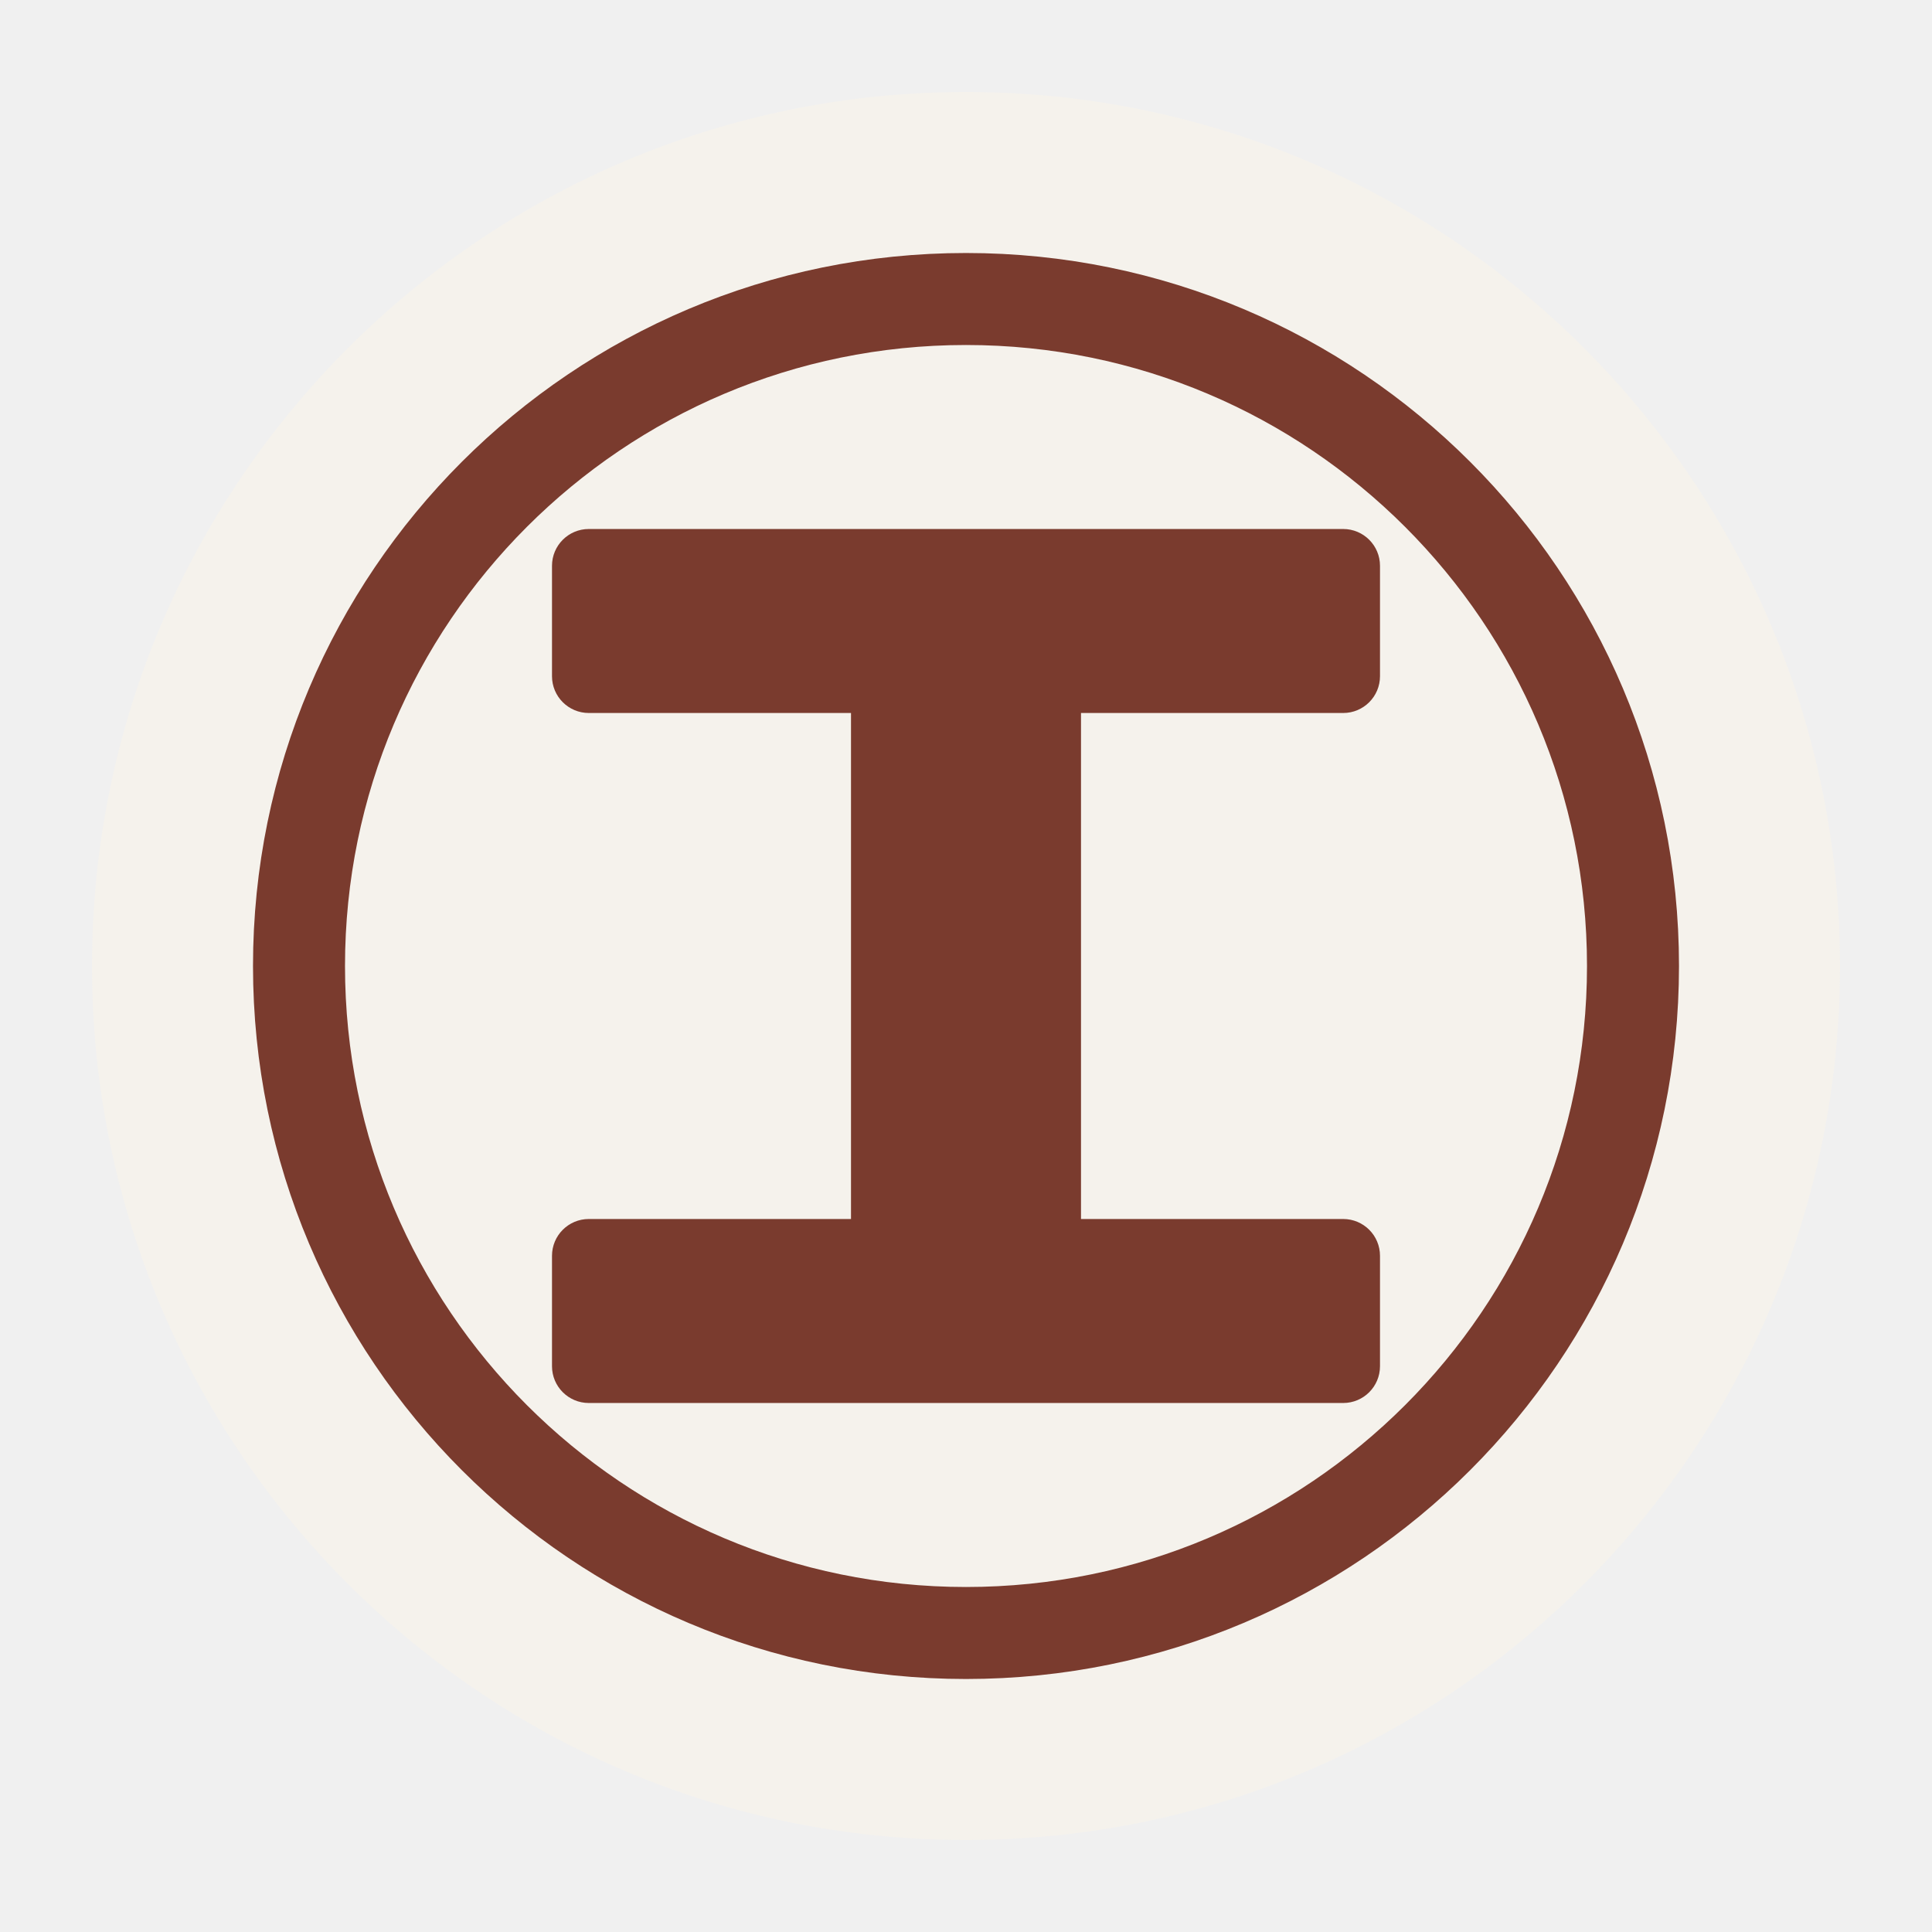
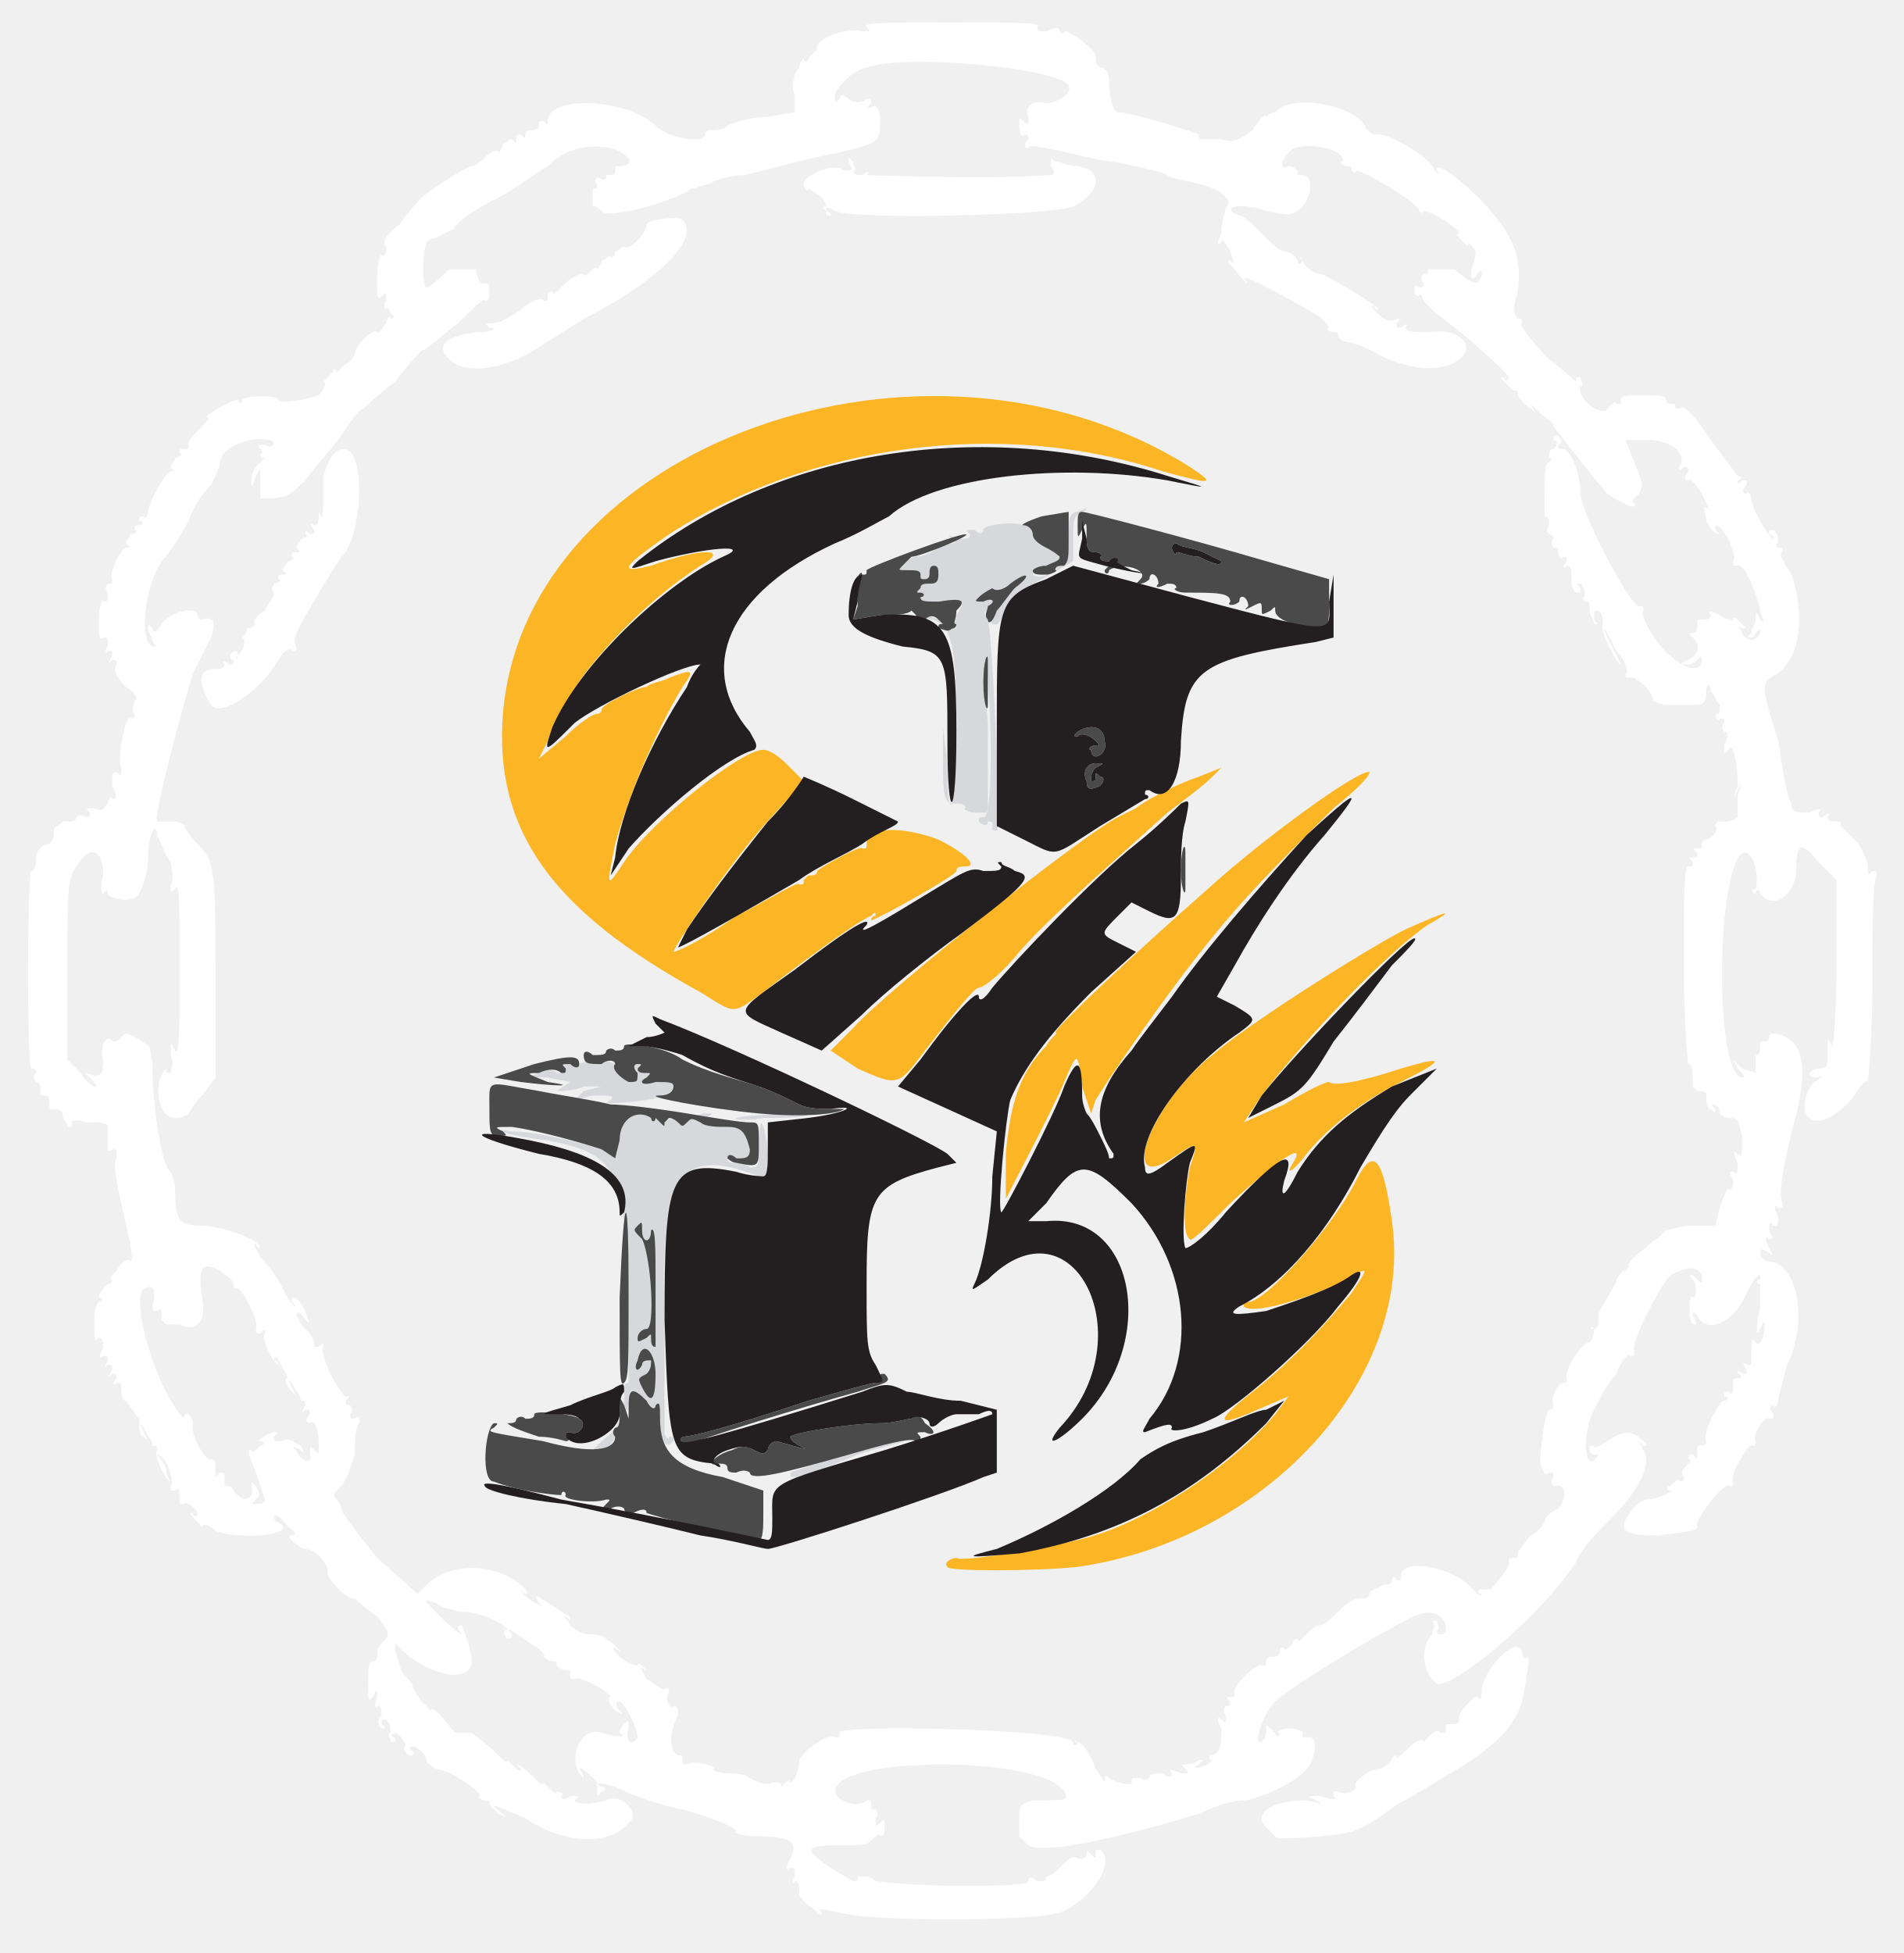
- <svg xmlns="http://www.w3.org/2000/svg" viewBox="0 0 42 42" width="42" height="42">
-   <circle cx="21" cy="21" r="19" fill="#F5F2EC" />
-   <circle cx="21" cy="21" r="14.5" fill="none" stroke="#7A3B2E" stroke-width="2" />
-   <rect x="12" y="11.5" width="18" height="4" rx="0.8" fill="#7A3B2E" />
-   <rect x="18.5" y="14" width="5" height="14" fill="#7A3B2E" />
-   <rect x="12" y="26.5" width="18" height="4" rx="0.8" fill="#7A3B2E" />
+ <svg xmlns="http://www.w3.org/2000/svg" viewBox="0 0 424 435">
+   <path fill="#FCB525" fill-rule="evenodd" d="M211 349C210 348 212 347 213 347C214 348 232 345 240 343C254 340 274 327 284 315L287 311L280 314C271 318 270 317 279 310C288 303 296 294 301 288C305 282 305 282 300 285C292 289 279 293 277 291C277 290 277 290 278 290C282 290 297 273 302 263C306 255 308 258 310 272C315 307 282 343 240 349C230 350 211 350 211 349Z M265 276C263 275 264 265 265 260C267 254 267 254 261 258C249 266 256 246 270 235C278 228 305 211 313 207C322 203 325 202 318 206C309 212 290 232 281 244L277 250L286 246C291 243 295 241 296 241C297 242 303 241 312 238C322 235 322 236 312 241C302 246 295 252 291 257C288 261 286 262 288 259C291 254 285 258 274 268C269 273 265 277 265 276Z M224 257C225 246 227 239 233 233C234 231 236 230 235 230C235 229 253 212 269 198C281 187 303 171 305 172C305 173 302 176 297 180C283 194 277 200 269 210C260 221 247 240 244 245L243 248L241 242C240 234 240 234 237 241C235 246 224 267 224 267C224 267 224 263 224 257Z M191 238L185 234L190 229C197 221 241 186 249 182C251 181 253 180 253 180C254 179 261 175 267 173L272 171L270 173C268 175 264 178 260 181C249 191 234 204 227 212C223 217 219 220 218 220C217 220 213 225 206 234C200 242 200 242 191 238Z M156 221C123 203 110 185 112 159C117 99 206 67 265 104C271 108 270 108 259 105C223 93 180 99 149 119C139 126 137 128 145 126C156 122 163 122 156 126C142 135 126 152 122 165L120 169L126 164C129 161 132 159 133 159C133 159 134 159 134 158C134 157 142 153 144 153C145 152 147 152 149 151C154 149 155 149 152 153C146 163 140 177 137 188C135 198 135 198 139 192C145 183 165 167 170 167C171 167 173 168 175 170L179 174L170 184C162 193 150 211 150 212C151 212 157 209 164 204C172 200 178 196 178 197C179 197 179 197 179 196C179 196 180 195 180 195C181 195 182 195 182 194C183 193 192 188 192 189C193 189 193 189 193 188C193 184 201 184 209 187C215 190 218 193 215 193C214 193 213 193 213 194C213 195 195 205 194 205C194 205 194 204 195 204C195 203 195 203 194 204C191 205 175 217 170 221C163 226 164 226 156 221Z" />
+   <path fill="#D6D8DB" fill-rule="evenodd" d="M176 328C178 327 202 320 203 320C203 321 197 322 191 324C184 327 178 329 177 329C176 329 176 329 176 328Z M134 321C138 318 139 315 139 311C139 309 139 308 140 308C140 307 140 298 140 287C139 260 137 257 122 254C113 253 107 251 114 252C120 252 131 255 134 256L137 258L138 254C138 249 142 247 145 249C145 250 146 250 146 249C146 249 146 249 147 250C148 251 148 251 148 250C148 249 151 249 151 250C152 251 152 251 153 250C154 249 156 248 157 248C159 248 159 248 157 249C154 250 157 251 162 251C165 251 166 252 167 256C167 258 166 258 164 258C163 257 162 257 162 258C162 259 163 259 163 259C164 259 166 259 167 260C169 260 169 260 169 255C169 248 170 249 171 256C171 261 171 262 169 262C151 255 147 262 148 294C148 306 148 318 148 319C148 320 149 321 149 320C150 320 150 320 150 321C148 323 147 321 147 316C147 313 147 312 146 313C146 314 145 314 144 312C141 309 140 309 140 312C140 314 139 316 138 318C137 320 136 322 136 322C137 322 136 323 134 323L132 323L134 321Z M146 306C146 301 143 298 142 303C141 305 142 306 143 304C143 303 144 303 145 303C145 304 145 305 144 306C142 307 142 307 143 309C145 313 146 312 146 306Z M146 286C146 278 146 273 145 274C145 277 143 277 143 274C143 272 143 272 142 273C141 274 141 274 143 276C145 280 146 296 144 296C143 296 142 297 142 298C142 299 142 299 144 298C145 297 145 297 145 298C145 299 145 300 146 300C146 300 146 294 146 286Z M164 249C168 248 181 248 180 248C180 249 175 249 170 249C165 250 163 249 164 249Z M136 245C137 244 136 244 132 244L128 245L130 243L134 242L130 242C128 243 125 243 124 243C122 244 122 244 124 243L127 241L122 240C117 240 117 240 120 239C121 238 123 238 124 239C126 239 126 239 126 238C125 237 125 237 127 237C128 238 129 238 129 237C129 237 131 236 133 236C135 236 137 237 137 237C136 238 138 240 140 241C142 241 142 241 142 239C141 238 141 237 142 237C143 237 143 237 142 238C142 239 143 239 144 239C145 239 145 239 144 240C142 241 143 242 146 241C153 240 151 244 144 245C136 246 134 246 136 245Z M221 184C221 183 221 183 220 183C220 184 219 184 218 183C218 182 218 182 219 182C221 183 221 163 220 151C219 144 219 146 220 162L220 181L217 181C216 181 214 180 215 180C215 179 214 179 213 179C211 179 210 179 210 171L210 162L211 170C211 186 213 180 213 162C213 144 212 140 208 138C207 138 206 138 206 137C207 137 208 138 210 138C211 139 212 140 213 140C213 139 213 139 213 139C212 139 212 138 213 137C215 134 215 133 209 134C206 134 205 134 205 133C206 133 206 132 205 132C204 132 204 132 205 131C205 130 206 130 207 130C208 130 209 130 209 128C209 127 209 126 208 126C207 126 207 127 207 128C207 128 207 129 206 129C205 129 205 129 205 128C205 127 204 127 202 127C200 127 200 127 201 126C202 125 203 124 204 124C206 124 210 122 209 121C209 121 210 120 211 121C213 121 213 121 212 120C211 119 211 119 213 120C216 120 216 120 216 119C215 118 215 118 217 118C218 119 219 119 219 118C219 117 225 116 228 117C229 117 230 118 230 119C230 120 231 121 233 122C237 124 237 125 233 126C231 127 230 127 230 128C233 130 238 125 238 120C238 116 238 114 240 114C242 113 243 113 241 114C239 115 239 116 239 120L239 125L232 129C228 131 225 133 224 136C222 140 222 139 221 139C220 138 223 134 226 131C230 128 229 127 225 130C224 131 222 132 221 131C221 131 219 132 218 133C217 134 217 134 219 134C221 133 222 134 220 136C219 136 219 137 220 138C221 141 223 185 222 185C221 185 221 185 221 184Z" />
+   <path fill="#4A4A4A" fill-rule="evenodd" d="M156 340C150 339 144 337 144 337C144 336 143 336 141 337C140 337 139 337 139 336C139 336 138 335 136 336C134 336 134 336 135 335C136 334 136 334 135 334C132 335 125 334 126 333C126 332 125 332 125 333C123 333 115 332 110 330C107 330 108 318 110 317C111 317 111 317 110 318C108 319 109 319 121 321C132 324 137 323 137 320C136 319 137 318 137 318C138 318 138 317 138 314C138 311 138 311 139 313L140 316L140 313C140 309 141 309 144 312C145 314 146 314 146 313C147 312 147 313 147 316C147 323 150 327 161 329L170 332L170 337C170 340 170 343 169 343C169 343 163 342 156 340Z M167 328C167 328 166 327 164 328C163 328 162 328 162 327C162 326 161 326 160 326C157 327 159 324 163 323C165 322 166 322 168 323C170 324 170 324 171 323C171 322 172 321 173 321C180 323 180 323 178 322C176 321 176 320 176 320C177 319 190 317 196 317C199 317 202 316 203 316C204 315 205 315 206 317C209 319 208 320 206 319C204 319 204 319 205 320C205 321 205 321 204 321C203 320 196 322 189 324C175 328 167 330 167 328Z M152 321C151 321 152 320 152 320C154 320 162 318 180 312C187 310 194 308 195 308C196 308 197 308 196 307C196 306 196 306 197 306C199 308 197 308 191 310C180 313 154 321 153 322C153 322 152 322 152 321Z M120 320C117 319 114 318 113 317C112 316 112 316 113 317C114 317 115 317 115 316C115 316 116 315 117 316C118 316 119 316 119 315C119 314 128 315 129 316C131 317 129 320 127 319C126 319 126 319 126 320C127 320 127 321 126 321C126 321 123 320 120 320Z M143 309C142 307 142 307 144 306C145 305 145 304 145 303C144 303 143 303 143 304C142 306 141 305 142 303C143 298 146 301 146 306C146 312 145 313 143 309Z M138 289C139 264 140 264 140 288C140 304 140 307 139 308C138 309 138 306 138 289Z M145 298C145 297 145 297 144 298C142 299 142 299 142 298C142 297 143 296 144 296C146 296 145 280 143 276C141 274 141 274 142 273C143 272 143 272 143 274C143 277 145 277 145 274C146 273 146 278 146 286C146 294 146 300 146 300C145 300 145 299 145 298Z M164 259C163 259 162 258 162 258C162 257 163 257 164 258C166 258 167 258 167 256C166 252 165 251 162 251C160 251 157 251 156 250C154 249 154 249 153 250C152 251 152 251 151 250C151 250 150 249 149 249C149 249 148 250 148 250C148 251 148 251 147 250C146 249 146 249 146 249C146 250 145 250 145 249C142 247 138 249 138 254L137 258L134 256C131 255 121 252 114 251C110 251 110 251 112 252C113 253 113 253 111 253C109 253 109 252 109 247C109 240 108 241 120 243C125 244 132 245 136 246C139 246 147 247 153 248C159 249 165 250 167 250C169 250 169 250 169 255C169 260 169 260 164 259Z M169 248C158 247 142 244 147 244C149 244 150 243 150 242C150 241 149 241 146 241C143 242 142 241 144 240C145 239 145 239 144 239C143 239 142 239 142 238C143 237 143 237 142 237C141 237 141 238 142 239C142 241 142 241 140 241C138 240 136 238 137 237C137 236 135 236 134 237C131 237 130 237 130 235C130 234 131 234 132 235C134 235 135 235 135 234C135 234 136 233 137 234C138 234 139 234 139 233C139 232 148 233 152 236C158 239 163 240 169 242C172 243 176 245 178 246C180 247 183 247 185 247C187 247 189 247 188 247C187 248 180 249 169 248Z M116 241L110 240L119 237C127 235 129 235 129 237C129 238 128 238 127 237C125 237 125 237 126 238C126 239 126 239 125 239C124 238 122 238 120 239C117 239 117 239 122 241C129 242 124 242 116 241Z M263 194C263 189 264 187 264 190C264 192 264 196 264 198C264 200 263 198 263 194Z M242 174C241 172 242 170 244 170C246 170 246 170 244 171C243 172 243 173 243 174C244 174 244 174 244 173C244 172 244 172 245 173C246 173 246 174 245 175C243 176 242 176 242 174Z M243 167C242 167 243 166 244 166C245 166 245 166 244 165C243 164 241 163 240 164C239 164 239 164 240 163C243 161 246 162 246 165C247 168 243 170 243 167Z M219 152C219 147 220 145 220 147C220 150 220 154 220 157C220 159 219 157 219 152Z M209 140C209 139 209 139 210 139C210 139 210 139 209 138C208 137 207 137 206 138C205 138 204 138 204 137C204 137 203 136 203 136C202 137 199 137 196 137L190 138L191 135C191 133 191 131 191 129C191 128 192 127 192 128C193 128 193 128 193 127C194 126 213 119 215 119C217 119 205 124 203 124C203 124 202 125 201 126C200 127 200 127 202 127C204 127 205 127 205 128C205 129 205 129 206 129C207 129 207 128 207 128C207 127 207 126 208 126C209 126 209 127 209 128C209 130 208 130 207 130C206 130 205 130 205 131C204 132 204 132 205 132C206 132 206 133 205 133C205 134 206 134 209 134C215 133 215 134 213 136C213 138 212 139 213 139C213 140 212 140 212 140C211 141 210 140 209 140Z M288 139C285 138 284 137 284 136C284 135 284 135 283 136C281 137 281 137 281 136C281 134 281 134 279 135C277 136 277 136 278 135C278 133 276 132 276 134C275 135 273 135 274 134C274 132 271 132 264 132C262 132 261 131 262 131C262 130 261 130 260 130C258 131 257 131 258 130C258 128 256 127 256 129C255 130 254 130 254 130C253 130 253 130 254 129C256 127 250 125 247 127C247 128 246 128 246 127C246 127 247 126 248 125C249 124 249 124 247 125C246 125 245 125 245 124C246 124 245 123 244 123C243 123 242 123 242 120C242 116 242 116 241 118C240 120 240 120 240 117C240 115 240 114 241 114C242 114 265 120 282 125L296 129L296 134C296 141 296 141 288 139Z M220 138C219 137 220 136 220 135C222 134 221 133 219 134C217 134 217 134 218 133C219 132 221 131 221 131C222 132 224 131 225 130C229 127 230 128 226 131C225 132 223 135 222 136C221 139 220 139 220 138Z M230 127C230 127 231 126 233 126C235 125 236 125 236 124C236 124 235 123 233 122C231 121 230 120 230 119C230 118 229 117 228 117C227 117 229 116 232 115L238 114L238 120C238 124 238 125 237 126C236 126 235 126 235 127C236 127 234 128 233 128C231 128 230 128 230 127Z M272 125C272 125 270 124 268 123C266 122 263 122 262 121C262 121 261 121 261 122C261 123 262 124 262 123C263 123 265 124 267 124C271 126 272 126 272 125Z" />
+   <path fill="#231F20" fill-rule="evenodd" d="M222 345C234 340 248 332 254 325C257 323 260 321 268 319C274 317 280 314 282 314L286 312L282 317C266 333 249 342 227 346C215 347 214 347 222 345Z M156 342C148 340 135 337 126 335C116 334 108 332 108 331C107 330 110 330 125 334C148 338 171 343 171 343C172 343 172 341 172 338C172 330 170 331 197 323C210 319 221 315 221 315C221 314 220 314 218 315C217 315 214 315 213 315C212 315 210 316 209 317C208 318 207 318 207 317C207 316 204 315 203 316C202 316 199 317 196 317C190 317 177 319 176 320C176 320 176 321 178 322C180 323 180 323 173 321C172 321 171 322 171 323C170 324 170 324 168 323C166 322 165 322 162 323C159 324 158 326 160 326C161 327 160 327 159 326C149 325 149 323 148 294C148 262 149 258 164 261C167 262 170 262 170 262C171 262 171 259 171 256L171 250L180 249C188 248 192 246 185 247C183 247 180 247 178 246C176 245 172 243 169 242C163 240 159 239 152 235C149 234 145 233 143 233L140 233L144 231C146 231 148 230 148 230C148 230 147 229 146 228C145 226 145 226 147 227C163 233 207 254 211 257L213 259L209 260C194 264 193 266 193 286C193 299 193 301 195 304C197 308 197 308 195 308C194 308 187 310 180 312C162 318 154 320 152 320C152 320 151 321 152 321C152 322 160 320 192 310C197 308 198 308 202 310C204 310 209 312 214 312L222 314L222 321L222 328L219 329C210 333 173 345 171 345C170 345 163 343 156 342Z M126 320C126 319 126 319 127 319C129 320 131 317 129 316C128 315 126 315 124 315C120 315 120 315 127 313C131 311 136 310 137 309C139 308 139 308 139 310C138 311 138 313 138 315C138 319 129 324 126 320Z M236 318C255 298 239 266 220 285C217 287 216 288 217 286C219 282 221 270 221 262L222 252L211 247L200 242L205 236C213 225 218 220 218 222C218 223 219 223 221 220C226 214 244 195 253 188C258 184 262 180 263 179C265 178 265 178 264 183C263 186 263 192 263 195C263 205 262 206 256 203L252 201L249 204C245 208 245 208 249 210L253 212L243 221C233 231 228 238 225 245C224 249 222 269 223 270C223 271 235 248 237 242C240 235 241 236 241 244C241 246 242 248 242 248C243 249 244 251 245 253C246 255 247 257 247 258C248 258 248 258 248 257C243 250 244 243 252 234C254 231 258 226 261 222C268 212 280 198 291 186C303 175 304 175 295 186C287 195 280 206 275 215L271 222L275 224C280 227 280 227 276 230C264 238 253 253 255 260C255 262 256 262 260 259C267 254 267 254 265 259C264 263 263 276 264 278C265 278 269 275 273 270C285 257 289 255 286 263C285 267 286 267 289 261C294 253 300 248 310 242L320 238L314 244C310 248 306 255 303 260C296 274 286 286 276 291C273 293 275 293 282 292C288 290 297 287 301 284C304 282 304 284 298 291C292 299 275 314 270 316C264 319 260 319 261 318C261 317 260 317 255 319C254 319 255 318 256 316C267 303 265 282 252 268C242 258 240 258 233 268L229 272L233 272C253 270 258 299 241 316C236 321 232 323 236 318Z M138 270C138 263 132 259 120 257C104 253 103 251 118 254C133 257 141 262 139 270C138 271 138 271 138 270Z M281 244C289 234 313 209 315 209C316 209 313 212 310 215C307 219 301 227 297 232C291 242 290 243 284 246L278 249L281 244Z M174 230C163 225 163 226 177 216C190 206 194 204 193 206C191 208 192 208 205 200C215 194 216 193 219 194C222 194 223 194 223 193C222 192 222 192 223 192C223 193 225 193 226 194C230 195 230 196 214 208C207 213 197 221 192 226L183 234L174 230Z M153 207C157 201 163 193 171 183C176 178 179 173 179 173C179 173 184 175 190 178C196 181 200 183 200 183C200 184 196 185 192 188C189 190 182 193 178 196C166 203 152 211 151 211C151 211 152 209 153 207Z M137 191C138 181 145 165 153 153C154 150 156 148 156 148C152 148 133 157 128 161C121 168 121 168 123 162C129 148 148 130 161 124C168 121 157 122 146 125C140 127 140 127 142 125C173 100 219 93 260 106C270 109 270 109 260 107C237 103 208 106 198 115C196 116 191 119 186 121C162 132 155 149 167 163C168 165 169 166 168 167C161 169 147 181 140 189L136 195L137 191Z M228 187L222 184L222 162C222 135 222 133 233 129L239 126L265 133C299 142 296 141 296 134L297 128L297 135L297 142L293 143C267 147 264 149 263 165C263 174 260 179 256 176C255 176 255 176 255 177C256 177 256 178 255 178C255 178 250 181 245 184C234 191 236 191 228 187Z M211 165C211 146 211 145 201 144C193 142 189 140 189 137C189 132 190 128 192 128C193 127 193 127 192 128C192 129 191 131 191 134L190 138L196 137C211 136 213 140 213 163C213 183 211 184 211 165Z M245 175C246 174 246 173 245 173C244 172 244 172 244 173C244 174 244 174 243 174C243 173 243 172 244 171C246 170 246 170 244 170C242 170 241 172 242 174C242 176 243 176 245 175Z M246 165C246 162 243 161 240 163C239 164 239 164 240 164C241 163 243 164 244 165C245 166 245 166 244 166C243 166 242 167 243 167C243 170 247 168 246 165Z M246 126C239 124 240 125 241 120L241 116L242 120C242 123 243 123 244 123C245 123 246 124 245 124C245 125 246 125 247 125C248 124 249 124 249 125C248 125 250 126 252 127C257 128 254 128 246 126Z M267 124C265 124 263 123 262 123C262 124 261 123 261 122C261 121 262 121 262 121C263 122 266 122 268 123C270 124 272 125 272 125C272 126 271 126 267 124Z" />
+   <path fill="#FFFFFF" fill-rule="evenodd" d="M187 426C182 425 182 425 183 426C183 427 182 426 181 425C179 424 178 422 178 422C178 420 178 419 177 419C177 420 176 419 177 418C177 416 177 416 176 416C175 417 175 416 176 414C178 410 176 409 168 409C165 409 163 408 164 408C164 407 159 405 152 403C146 402 139 399 137 398C134 397 132 397 134 398C135 398 135 399 134 399C133 400 133 400 133 399C133 398 133 398 133 397C132 396 129 393 129 394C129 394 130 395 130 396C131 397 131 397 130 396C126 393 129 384 134 386C138 387 140 387 138 386C138 386 138 385 139 384C140 383 140 383 140 385C139 388 141 389 142 387C142 385 139 379 138 379C137 379 137 380 138 381C139 382 139 382 137 381C136 380 135 378 136 378C136 377 129 373 128 374C127 374 127 374 127 373C127 372 127 372 126 372C125 372 124 371 124 371C124 370 124 370 123 370C122 370 121 369 121 369C122 369 120 367 118 366C114 363 112 362 114 364C114 365 114 365 113 365C112 364 112 363 113 363C113 362 107 359 103 359C102 359 98 358 97 357C94 356 94 356 98 360C102 364 104 365 102 363C102 362 102 362 103 362C103 363 104 364 105 369C106 375 97 374 90 368L88 366L88 368C89 370 89 372 90 373C91 374 92 375 92 376C92 376 93 378 94 379C95 380 96 381 96 381C96 380 97 381 98 382C100 384 101 386 102 386C103 386 104 386 105 386C105 386 108 388 110 390C112 392 113 393 113 392C112 391 113 392 114 393C115 394 116 395 116 394C114 392 116 393 119 396C120 397 121 398 121 397C120 396 121 397 122 398C123 399 124 400 124 399C123 398 123 398 124 399C125 399 126 400 125 400C125 401 126 401 127 400C129 400 129 400 128 401C128 402 132 402 135 401C138 399 143 404 140 406C136 411 126 411 117 405C110 402 108 401 112 404C113 405 113 405 111 404C110 403 109 402 109 402C109 401 109 401 108 401C107 401 106 400 107 400C107 399 100 394 97 394C96 393 95 393 95 392C95 391 93 389 92 389C91 389 91 390 92 390C92 391 92 391 91 391C90 390 90 390 90 389C91 389 89 386 88 386C87 386 87 387 88 387C88 388 88 388 87 388C87 387 86 386 87 386C87 385 87 384 86 383C85 383 85 383 85 384C86 385 86 385 85 385C84 384 84 383 85 382C85 381 85 380 84 380C84 381 83 380 84 378C84 376 84 376 83 378C82 379 82 379 82 375C82 372 82 370 83 370C84 370 84 369 84 369C84 368 84 367 85 366C87 364 87 364 84 360C81 358 79 356 79 356C78 357 72 351 73 350C73 348 70 345 68 345C67 345 63 342 65 342C66 342 66 341 64 340C63 338 61 337 61 338C61 338 61 339 62 339C67 342 53 343 48 341C47 340 45 339 45 340C45 340 44 339 43 338C42 337 42 337 43 337C43 338 44 338 44 337C44 336 41 334 41 335C40 335 40 335 40 334C40 332 40 331 39 332C38 332 38 332 38 331C39 330 37 324 35 324C35 324 36 325 37 327C37 329 38 330 38 330C37 330 34 324 35 323C35 322 35 322 34 322C33 323 33 323 34 322C34 321 33 320 32 318C31 317 31 317 32 319C33 321 33 321 32 320C31 320 31 318 31 316C30 315 29 313 28 312C27 312 27 310 27 309C27 308 27 308 26 308C25 309 25 308 26 307C26 306 26 306 25 306C24 307 24 307 25 305C25 304 25 304 24 304C23 305 23 305 24 303C24 302 24 302 23 302C22 303 22 302 23 300C23 299 23 298 22 298C21 299 21 298 21 295C21 293 21 291 22 290C23 290 23 289 22 289C22 288 23 287 24 286C25 286 25 285 25 285C24 285 25 284 26 283C27 281 29 280 29 281C30 281 29 277 27 268C26 263 25 259 26 258C26 256 26 256 25 256C24 257 24 256 24 255C24 254 24 252 24 251C24 250 22 250 19 250C17 249 15 250 16 250C16 251 16 251 15 251C15 250 14 249 14 249C14 248 14 247 12 247C11 247 11 247 11 246C11 245 11 244 10 244C9 244 9 244 9 243C9 242 9 241 8 241C8 241 7 240 8 239C8 238 8 238 7 238C6 239 6 195 7 194C8 194 8 192 8 191C8 190 9 188 11 188C12 187 12 186 12 185C12 184 13 184 14 183C16 183 17 183 17 182C17 182 18 181 19 182C20 182 20 182 20 181C19 180 19 180 21 180C23 181 23 180 24 179C24 178 25 177 25 178C26 178 26 177 25 175C25 172 25 172 26 172C27 173 27 173 27 171C26 169 28 159 29 160C30 160 30 160 30 159C29 158 30 157 30 156C31 156 30 154 28 153C26 151 25 149 26 148C26 147 26 147 25 147C24 148 24 148 25 146C25 145 25 145 24 145C24 146 23 145 24 144C24 142 24 142 23 142C22 143 22 141 22 138C22 135 23 133 23 134C24 134 24 134 24 132C23 131 24 130 24 130C25 130 25 130 25 129C24 128 27 122 28 122C29 122 29 122 28 121C28 120 29 120 29 119C30 119 31 118 30 118C30 117 30 117 31 117C32 117 32 116 31 116C31 115 31 115 32 115C32 116 33 115 33 114C33 112 37 105 38 105C39 105 39 105 38 104C38 103 39 103 39 102C40 102 41 101 40 101C40 100 40 100 41 100C42 100 42 100 42 99C42 98 43 97 44 96C46 94 47 93 46 93C46 92 52 89 53 89C53 90 54 90 54 89C55 88 62 88 62 89C62 90 69 89 71 88C72 87 73 85 72 85C72 85 73 84 74 83C74 82 75 82 75 83C75 83 76 82 77 81C78 81 79 79 79 79C79 77 83 73 84 74C85 74 85 73 86 72C86 71 87 70 87 71C88 71 88 70 87 70C87 69 86 68 86 69C86 69 85 68 86 67C86 65 86 65 85 66C84 67 84 66 84 62C84 58 85 56 85 57C86 57 86 56 86 55C85 54 86 52 89 50C91 47 93 45 93 45C93 44 104 37 105 37C106 37 107 36 108 35C109 34 111 33 111 34C111 34 112 33 112 32C113 32 113 31 114 31C115 32 115 32 115 31C115 30 115 30 116 30C117 31 117 31 117 30C117 29 118 29 118 29C119 29 120 29 120 28C120 27 120 27 121 27C122 28 122 28 122 27C122 21 140 22 146 28C149 31 157 32 157 30C157 29 158 29 158 29C159 29 161 29 162 28C164 27 168 26 171 26L177 25L177 21C176 19 177 16 178 15C178 14 179 13 179 13C179 14 180 14 180 13C181 12 182 11 182 11C181 9 188 6 192 7C194 7 194 7 193 6C192 5 197 5 212 5C227 5 232 5 231 6C231 7 231 7 233 7C235 6 236 6 236 7C236 7 237 8 237 7C239 7 245 12 244 13C244 14 244 14 245 15C246 15 247 16 247 18C247 22 248 25 249 25C252 25 268 30 267 30C267 31 267 31 268 31C269 31 271 31 272 31C275 32 276 31 279 29C280 27 282 25 282 26C282 26 283 25 284 25C287 21 301 23 304 28C304 29 306 30 306 30C308 29 317 34 319 37C320 39 321 39 320 38C319 35 328 42 332 47C337 53 339 57 338 65C337 68 337 70 338 71C339 71 339 71 339 72C338 72 341 76 345 80C349 83 352 86 351 85C351 84 351 84 352 84C352 85 353 86 352 86C351 89 357 93 358 91C359 90 360 89 360 90C361 90 361 90 361 89C361 88 363 88 366 88C369 88 371 88 371 89C371 90 372 90 373 90C374 89 374 89 373 90C373 91 373 91 374 91C375 90 377 92 381 98C384 102 387 106 387 106C388 106 388 107 387 107C387 108 387 108 388 107C389 107 389 107 389 108C388 109 388 110 389 110C389 109 390 110 390 111C390 113 394 120 395 120C395 120 395 119 394 119C394 118 394 118 395 118C396 119 396 120 396 121C395 121 396 122 396 122C397 122 397 122 397 123C396 123 397 125 399 128C402 137 401 146 396 150C392 152 392 152 396 165C397 171 398 178 399 179C399 181 400 181 403 181C405 180 406 180 405 181C405 182 405 182 406 182C407 181 408 181 407 182C407 183 408 183 409 183C410 183 410 183 410 184C410 184 412 186 414 188C415 190 416 192 416 193C416 195 416 195 417 194C418 194 418 194 418 195C417 196 417 207 417 219C417 231 416 241 416 241C416 240 414 242 413 244C410 248 405 251 403 249C401 248 402 243 404 241C406 240 406 239 405 240C404 240 403 240 403 239C403 239 404 238 405 238C407 238 407 238 407 234C407 231 407 231 408 233C408 235 409 228 409 216L409 196L405 192C401 187 400 188 400 194C400 199 395 203 392 199C392 198 391 198 391 199C390 199 390 198 391 198C392 194 390 189 388 190C382 195 382 240 388 240C389 240 388 239 387 238L386 236L388 238L391 239L391 237C391 235 391 234 391 235C392 235 392 234 392 233C392 232 392 232 393 232C393 232 394 232 394 231C394 229 399 231 400 233C402 236 402 242 399 252C397 261 396 266 397 268C397 269 397 269 396 269C395 268 395 269 396 271C396 273 396 273 395 273C394 272 394 272 394 274C395 276 395 276 394 276C393 275 393 276 394 278C395 280 395 280 394 279C392 278 392 278 392 279C392 280 393 281 394 281C400 281 403 294 398 304C397 308 396 311 396 312C396 313 395 314 395 313C394 313 394 314 395 315C395 316 395 316 394 316C393 315 390 320 391 321C391 322 391 322 390 322C389 322 385 329 386 330C386 331 386 331 385 331C384 330 377 339 378 340C378 341 377 341 369 342C362 342 360 341 363 337C364 335 366 334 367 334C369 334 373 332 372 332C371 332 371 331 372 331C373 330 374 329 374 330C375 330 375 330 375 329C374 328 375 327 376 326C376 326 377 325 376 325C376 324 376 324 377 324C378 325 378 325 378 323C378 322 378 322 379 322C380 322 380 321 380 321C379 319 383 312 384 312C385 312 385 311 384 311C384 310 384 310 385 310C386 311 386 310 386 308C386 307 386 307 387 307C388 307 388 306 387 306C387 305 387 305 388 306C389 306 389 306 389 305C388 304 388 303 389 304C390 304 390 304 390 303C390 300 390 297 391 299C392 300 393 298 393 295C393 294 393 294 392 296C391 298 391 296 392 291C392 289 392 287 392 286C391 286 391 285 392 285C392 284 392 284 392 284C391 284 390 286 388 290C385 295 380 297 378 293C377 292 377 292 377 293C378 295 378 295 377 295C376 294 376 288 377 289C378 289 378 286 377 285C376 284 376 284 377 284C377 284 378 285 378 285C379 286 379 286 379 284C378 282 376 282 372 284C370 286 363 299 364 301C364 302 364 302 363 302C363 301 361 303 360 306C358 308 356 312 355 314C352 320 353 329 356 324C357 323 357 323 356 324C355 324 354 324 354 323C354 322 354 322 355 322C355 323 356 322 358 321C361 319 363 318 366 321C367 322 367 322 366 322C365 321 365 321 366 323C368 326 365 332 359 338C356 341 352 345 351 348C343 360 324 376 320 375C317 373 316 367 319 364C319 363 320 362 319 361C319 361 319 361 320 361C320 362 321 363 320 363C320 364 320 364 321 364C322 364 322 363 322 362C321 359 318 358 313 361C305 365 287 376 284 379C281 382 279 389 281 388C282 387 282 386 282 385C282 384 282 384 284 386C284 387 285 387 285 386C284 386 285 385 287 385C289 385 291 386 290 386C290 387 290 387 291 387C294 386 293 393 290 395C287 398 279 401 277 401C275 401 271 402 267 404C247 410 232 413 229 411C228 410 227 409 227 409C227 410 227 408 227 406C227 402 227 402 230 401C238 401 238 401 237 399C232 391 186 391 186 399C186 401 191 403 193 401C194 401 194 401 194 402C194 403 194 403 195 403C195 403 196 404 195 405C195 407 195 407 196 406C197 405 197 405 197 407C197 408 197 409 196 409C196 408 195 409 194 410C193 411 192 411 187 411C179 411 179 412 185 416C190 419 191 420 191 418C190 418 191 418 193 418C194 418 195 419 195 419C195 419 203 420 212 420C223 420 229 420 229 419C229 418 230 418 231 419C233 419 233 419 233 418C232 417 232 417 233 418C234 418 235 417 236 416C238 414 239 413 240 414C241 414 242 414 242 413C242 412 242 412 243 413C244 414 244 414 244 413C244 412 244 412 245 412C249 415 242 424 236 426C230 428 193 428 187 426Z M284 409C284 409 283 408 282 407C279 404 283 401 291 401C295 402 295 402 293 401C291 400 291 400 294 400C297 401 298 401 297 400C297 399 297 399 298 399C299 400 302 399 302 398C301 397 305 394 307 394C308 394 309 393 310 392C310 391 311 391 311 391C311 392 312 391 314 389C315 388 317 387 317 388C317 388 318 387 318 387C319 386 320 385 321 386C322 386 322 386 322 385C322 384 322 384 323 384C324 384 325 384 325 383C324 382 329 377 329 378C330 379 330 378 330 376C331 371 338 364 339 368C339 369 340 370 340 369C341 369 340 373 339 379C337 385 333 389 323 395C318 398 313 401 311 402C307 405 304 407 301 408C298 409 283 410 284 409Z M176 397C177 397 178 394 178 392C179 390 184 386 186 387C187 387 187 387 187 386C185 384 237 385 239 388C239 389 240 389 240 388C239 388 239 387 240 388C241 388 243 391 244 394C246 397 247 398 246 397C246 396 246 395 247 396C248 397 253 398 252 397C252 396 252 396 254 396C255 397 256 396 256 396C256 395 257 395 259 395C260 396 261 396 261 395C260 394 261 394 263 395C265 395 265 395 264 394C263 393 263 393 264 393C264 393 266 393 267 392C268 392 268 392 267 393C265 394 267 394 269 393C270 392 270 392 270 392C269 392 269 391 270 391C272 390 272 389 272 385C271 383 271 382 272 383C273 384 273 384 273 382C272 381 273 380 273 380C274 380 274 380 274 379C273 378 273 378 274 378C275 378 275 378 275 377C274 376 280 370 281 371C282 371 282 371 282 370C282 369 283 369 284 369C284 369 285 369 285 368C285 367 285 367 286 367C286 368 287 367 288 366C288 365 289 365 289 365C289 366 290 365 291 364C292 363 293 362 294 362C295 362 297 360 298 359C301 356 302 356 304 356C304 356 305 356 305 355C305 354 307 354 308 353C309 353 310 353 310 352C310 351 311 351 311 352C312 352 312 352 312 351C312 347 323 349 327 353C329 355 330 356 330 355C329 355 329 354 330 354C331 354 331 354 332 354C333 353 337 348 336 348C336 347 336 347 337 347C338 347 338 347 338 346C338 346 339 344 341 342C343 341 344 339 344 339C344 338 345 337 347 336C349 334 349 330 346 331C346 331 345 330 346 329C346 328 346 328 345 328C344 329 344 328 343 326C343 323 344 315 345 314C346 314 346 313 346 313C345 312 347 308 348 308C349 308 349 308 349 307C348 306 352 299 354 299C355 298 355 297 355 296C354 296 354 295 355 296C356 296 356 295 356 293C356 292 357 291 358 289C359 287 360 286 360 285C360 285 361 283 362 283C363 282 364 281 363 282C362 282 363 281 365 279C367 278 368 276 369 276C369 276 370 275 371 274C372 274 374 273 377 273L382 273L383 269C384 266 385 264 385 265C386 265 386 264 386 263C385 261 385 261 386 261C387 262 387 261 387 259C386 257 386 256 387 257C388 258 388 257 388 253C387 249 387 249 385 249C384 249 383 248 383 248C383 247 383 247 382 246C381 246 381 246 382 247C382 248 382 248 381 247C380 247 380 245 380 244C380 243 379 243 378 243C378 243 377 242 377 242C377 239 377 237 376 237C376 238 375 228 375 215C375 199 375 193 376 193C377 193 377 193 377 192C376 191 376 191 377 191C378 191 378 191 378 190C377 189 377 189 378 189C379 189 379 189 379 188C379 188 379 187 380 187C381 187 383 185 382 184C382 183 383 183 384 183C386 183 387 182 387 182C387 181 387 179 387 177C388 174 388 174 387 176C386 178 386 178 387 175C387 170 386 165 385 167C384 168 384 168 384 166C385 164 385 163 384 163C384 163 383 162 384 161C384 160 384 160 383 160C383 161 382 160 382 159C381 158 381 158 382 159C383 159 383 159 383 157C382 156 382 155 381 154C381 152 380 152 380 154C380 157 379 157 377 157C376 157 373 157 371 157C370 157 368 156 368 156C369 155 364 150 363 151C362 151 362 151 362 150C363 150 362 147 360 145C357 139 356 138 359 144C360 146 361 148 361 148C360 148 356 140 357 139C357 138 357 137 356 136C355 136 355 136 355 138C356 139 356 139 355 139C355 138 354 137 354 136C354 134 354 134 353 134C353 134 352 133 353 133C353 132 353 131 352 130C351 130 351 130 352 131C352 132 352 132 351 132C350 131 350 130 350 130C350 127 350 126 349 126C348 127 348 126 349 125C349 124 349 124 348 124C348 125 347 124 347 123C347 122 347 122 346 122C346 122 345 121 346 120C346 120 346 119 345 119C345 119 344 118 345 117C345 116 345 115 344 115C344 116 344 113 344 110C344 106 344 103 345 103C345 103 346 102 345 102C345 101 345 100 346 100C347 99 347 98 346 98C346 97 346 97 347 97C348 98 348 99 347 99C347 100 347 100 348 100C350 100 352 106 352 110C352 114 363 135 365 135C366 135 366 135 366 136C365 136 368 143 372 146C375 149 379 150 379 147C379 146 379 146 378 147C378 147 377 148 376 148C374 148 374 148 376 147C378 146 379 144 377 142C376 141 376 141 377 141C378 141 378 140 378 139C378 138 378 138 379 138C380 138 381 138 381 137C380 136 381 136 383 137C384 138 386 138 386 138C386 137 387 138 388 139C389 140 389 140 388 140C387 139 387 139 388 141C389 143 391 143 392 141C392 140 392 140 391 141C391 142 390 142 390 142C389 142 389 142 390 141C390 140 391 139 391 138C391 136 391 136 392 138C393 139 393 139 392 136C391 131 388 125 387 126C386 126 386 126 386 125C387 124 384 117 382 117C382 117 382 117 382 118C383 119 383 119 383 119C382 119 381 118 380 116C380 114 379 113 380 113C381 114 381 114 379 110C378 108 376 106 376 107C375 107 375 106 376 105C376 104 376 104 375 104C374 105 374 105 374 104C376 101 372 98 367 98L362 98L364 103C366 108 366 108 365 110C364 111 363 112 364 112C365 114 361 112 358 110C357 109 349 99 346 95C346 94 344 93 343 92L341 90L342 92C343 93 343 93 341 91C339 90 338 88 338 88C338 87 338 87 337 87C337 87 336 86 335 85C334 84 334 84 335 84C335 85 336 85 336 84C336 83 322 71 320 70C319 69 318 68 317 67C317 66 316 65 316 66C315 66 315 65 315 64C315 64 315 63 316 64C317 64 317 64 317 63C316 62 317 61 317 61C318 61 318 61 318 60C318 60 320 60 322 60C323 60 325 60 324 60C324 60 327 63 329 63C329 63 330 62 330 61C330 60 330 60 329 61C328 63 327 62 328 59C329 56 329 56 327 54C326 53 326 53 327 54C327 55 327 55 326 54C325 53 324 52 325 52C325 51 319 47 317 47C317 48 316 47 316 47C317 46 304 38 302 38C302 39 301 38 301 38C301 37 301 37 300 37C299 37 298 36 299 36C300 33 289 31 287 34C285 36 285 38 287 37C288 37 289 38 289 38C289 39 289 39 290 39C293 39 292 45 289 47C287 48 287 48 282 47C277 45 271 46 276 48C277 48 279 50 281 52C283 54 285 56 286 56C286 56 288 56 289 58C289 59 290 59 290 58C289 57 290 57 290 58C291 60 293 61 294 61C295 61 307 68 307 69C307 69 306 69 306 68C305 68 306 69 307 70C308 71 310 72 311 71C312 71 312 71 311 72C311 73 311 73 312 73C313 72 314 72 313 73C313 74 315 74 318 74C324 73 328 76 326 79C323 83 315 83 307 79C304 77 300 76 299 76C299 76 298 75 298 75C298 74 298 74 297 74C296 74 295 73 296 73C296 73 295 71 293 70C288 67 277 61 277 62C279 64 277 63 275 60C274 59 273 58 274 58C275 59 275 59 274 56C273 54 272 53 272 54C271 55 271 54 272 52C272 49 273 47 273 46C275 45 272 42 267 41C264 40 261 40 260 39C258 38 253 37 248 36C246 36 242 35 238 34C233 33 229 32 229 33C228 33 228 32 229 31C229 30 229 30 228 30C228 31 227 30 227 28C227 26 227 26 228 27C229 28 229 28 229 26C228 24 230 22 233 23C235 23 239 21 238 19C235 15 202 12 193 15C189 16 185 21 186 22C186 23 186 23 187 22C187 21 188 21 189 22C190 23 192 23 193 22C194 22 194 22 194 23C193 24 193 24 194 24C195 23 196 24 196 27C196 32 196 32 182 35C177 36 170 38 166 39C163 39 159 40 158 41C157 41 155 42 154 42C150 45 135 49 134 47C133 46 133 46 132 46C132 47 132 46 132 44C132 42 132 41 132 42C133 42 133 42 133 41C132 40 133 39 134 40C135 40 135 40 135 39C134 38 134 38 135 39C137 39 137 39 137 38C137 37 137 37 138 37C142 37 140 34 136 33C131 32 126 33 122 37C120 38 115 42 111 44C107 46 102 49 101 51C99 52 97 53 97 53C96 53 95 54 95 54C94 56 94 64 95 64C96 64 100 60 100 60C99 60 101 60 103 60C104 60 106 60 106 60C106 61 107 64 108 63C109 63 109 64 109 65C109 66 109 67 108 67C108 66 105 69 102 72C98 75 95 78 94 78C94 78 91 81 88 85C84 88 81 91 81 91C80 91 78 94 76 97C74 100 70 104 68 107C64 111 63 111 58 111C58 111 58 109 58 107C58 104 58 104 57 106C56 109 56 109 56 107C56 105 57 104 58 103C59 102 60 101 59 102C58 102 58 102 58 101C59 101 58 100 58 100C57 99 58 99 59 99C60 100 61 99 61 99C61 98 60 98 60 98C55 97 49 100 49 103C49 104 48 106 47 108C45 110 43 113 42 116C41 118 38 123 36 125C32 131 31 143 34 144C35 144 35 144 34 143C34 142 33 141 33 140C33 139 33 139 34 140C34 141 35 141 36 139C38 136 44 135 44 137C44 138 45 138 45 138C48 137 48 139 47 142C46 144 44 148 43 150C41 156 34 182 35 183C36 183 37 183 39 183C40 183 42 184 41 184C41 184 42 186 44 188C48 192 48 194 48 219L48 240L45 244C43 246 42 248 42 248C42 248 41 249 39 249C35 249 34 241 37 238C38 237 38 237 37 238C37 239 37 239 38 239C38 238 39 237 38 235C38 232 38 232 39 234C40 235 40 229 40 216C40 202 40 196 39 198C38 199 38 199 38 197C39 196 38 193 38 192C37 191 36 188 35 186C35 183 33 185 33 191C33 195 31 200 30 200C28 201 24 200 24 199C24 198 24 198 23 199C23 200 22 198 23 195C23 189 20 188 17 193C15 196 15 198 15 216L15 236L18 239C19 241 21 242 21 242C22 242 21 241 20 240C19 239 18 238 19 239C22 240 23 240 23 236C22 233 24 230 25 232C26 232 26 232 27 231C28 230 28 230 30 231C32 232 33 233 33 233C33 232 34 235 34 239C34 246 36 260 38 261C38 261 39 263 39 265C39 272 40 273 45 273C49 273 58 276 58 278C58 278 57 278 57 277C56 277 57 278 58 280C60 282 62 285 63 287C64 289 65 291 66 291C66 291 66 291 65 290C65 289 65 289 65 289C66 289 67 290 68 292C69 295 69 295 68 294C67 292 66 292 66 293C66 293 67 295 68 296C70 298 70 299 70 300C70 300 70 300 71 300C72 299 72 299 72 300C71 302 76 311 77 311C78 311 78 311 77 312C77 313 77 313 78 313C78 313 79 314 78 315C78 316 78 316 79 316C80 315 80 316 80 317C79 318 79 322 79 324C78 327 77 330 76 331C74 333 74 333 75 334C75 334 76 335 76 336C76 337 80 342 84 347L93 355L95 353C100 348 110 348 116 353C117 354 118 355 117 355C115 353 116 355 119 357C121 358 121 358 120 357C119 355 119 355 122 357C124 358 126 360 127 360C127 361 127 361 126 360C125 360 126 360 127 362C128 363 130 364 131 364C132 364 134 364 135 365C138 367 139 369 137 367C136 367 137 368 138 369C139 370 141 371 142 371C142 370 143 371 144 372C145 373 145 373 144 372C142 371 143 372 144 374C146 375 148 377 148 376C149 376 149 376 149 377C148 378 149 381 150 380C151 380 151 381 151 382C149 386 149 390 151 391C152 391 152 391 152 392C152 393 152 393 153 393C154 392 159 393 159 394C158 394 160 395 162 395C163 395 166 395 167 396C169 397 171 398 172 397C174 397 174 397 174 398C173 399 173 399 174 398C175 397 176 396 176 397Z M59 334C59 334 58 331 57 328C55 323 55 323 56 323C56 324 57 323 58 322C59 322 59 321 58 321C57 321 60 319 61 319C62 319 62 319 61 320C61 321 61 321 63 321C64 320 65 321 67 322C68 324 68 324 67 323C65 322 65 322 66 323C67 326 70 326 69 324C69 322 69 322 70 323C71 324 71 324 71 322C71 318 70 316 69 317C68 317 68 316 69 315C69 314 69 314 68 314C67 315 67 315 68 313C68 312 68 312 67 312C66 313 66 313 67 312C67 311 66 310 65 308C64 307 64 307 65 309C66 311 66 311 65 310C64 309 63 307 64 307C64 306 63 305 62 303C62 302 61 302 61 303C62 303 62 304 62 304C61 304 58 298 59 297C59 296 59 296 58 297C57 297 57 297 57 296C58 295 54 287 53 287C52 287 52 287 52 286C52 285 50 284 49 283C45 281 44 282 45 289C46 294 44 297 40 295C39 295 38 295 37 295C37 295 36 294 36 294C36 292 36 291 35 292C34 292 34 292 34 291C35 287 34 286 32 287C29 290 35 310 41 316C42 317 42 317 41 316C41 315 41 315 42 315C43 316 43 317 43 317C42 319 46 326 47 325C48 325 48 326 48 328C48 329 48 329 49 328C50 328 50 328 50 329C50 330 50 331 50 331C51 331 52 331 52 332C54 335 57 334 56 331C56 330 56 330 57 331C58 333 58 333 57 334C56 335 56 335 57 335C58 335 59 335 59 334Z M47 157C44 152 44 149 48 149C49 149 50 149 50 148C49 147 50 147 51 148C52 148 52 148 52 147C51 147 51 146 52 145C53 145 53 145 53 146C52 147 53 147 53 146C54 145 55 143 54 142C54 142 55 141 55 140C56 140 57 139 57 139C56 139 57 137 59 136C60 134 61 133 61 132C60 131 61 131 61 130C62 130 63 129 62 129C62 128 62 128 63 128C64 128 64 128 63 127C63 126 64 126 64 125C65 125 66 124 65 124C65 123 65 123 66 123C67 123 67 123 66 122C66 121 67 121 67 120C68 120 69 119 68 119C68 118 68 118 69 119C70 119 70 119 70 118C69 117 69 116 70 117C71 117 71 116 71 114C70 112 70 112 71 114C72 116 72 116 72 106C73 103 74 100 77 100C81 101 81 116 77 123C75 125 73 129 71 132C70 134 68 137 67 139C66 141 65 143 66 144C66 145 66 145 65 145C65 144 63 145 62 147C58 154 49 160 47 157Z M100 80C97 77 99 75 106 74C110 74 111 73 109 73C108 72 108 72 110 72C111 72 113 71 116 69C118 67 121 66 121 67C122 67 122 67 122 66C122 65 122 65 123 65C123 66 124 65 126 63C127 62 129 61 130 61C130 62 131 61 132 60C132 60 133 59 133 60C133 60 134 59 134 58C135 58 135 57 136 57C136 58 137 57 137 56C138 56 138 55 139 55C140 56 144 52 144 50C144 49 151 48 152 49C156 53 147 62 132 70C128 72 124 75 122 76C114 82 104 84 100 80Z M184 47C183 46 183 46 184 46C184 46 184 45 183 44C182 43 180 42 180 42C180 43 179 42 179 41C179 39 186 36 188 38C190 38 190 38 189 36C189 35 189 35 190 36C190 37 191 38 190 38C190 39 191 39 192 39C193 38 194 38 193 39C193 39 220 40 234 39C235 39 235 38 234 37C234 35 234 35 235 36C236 36 238 37 240 37C246 38 245 43 239 46C234 48 190 49 186 47C184 46 184 46 184 47C185 47 185 48 185 48C184 48 184 48 184 47Z" />
</svg>
